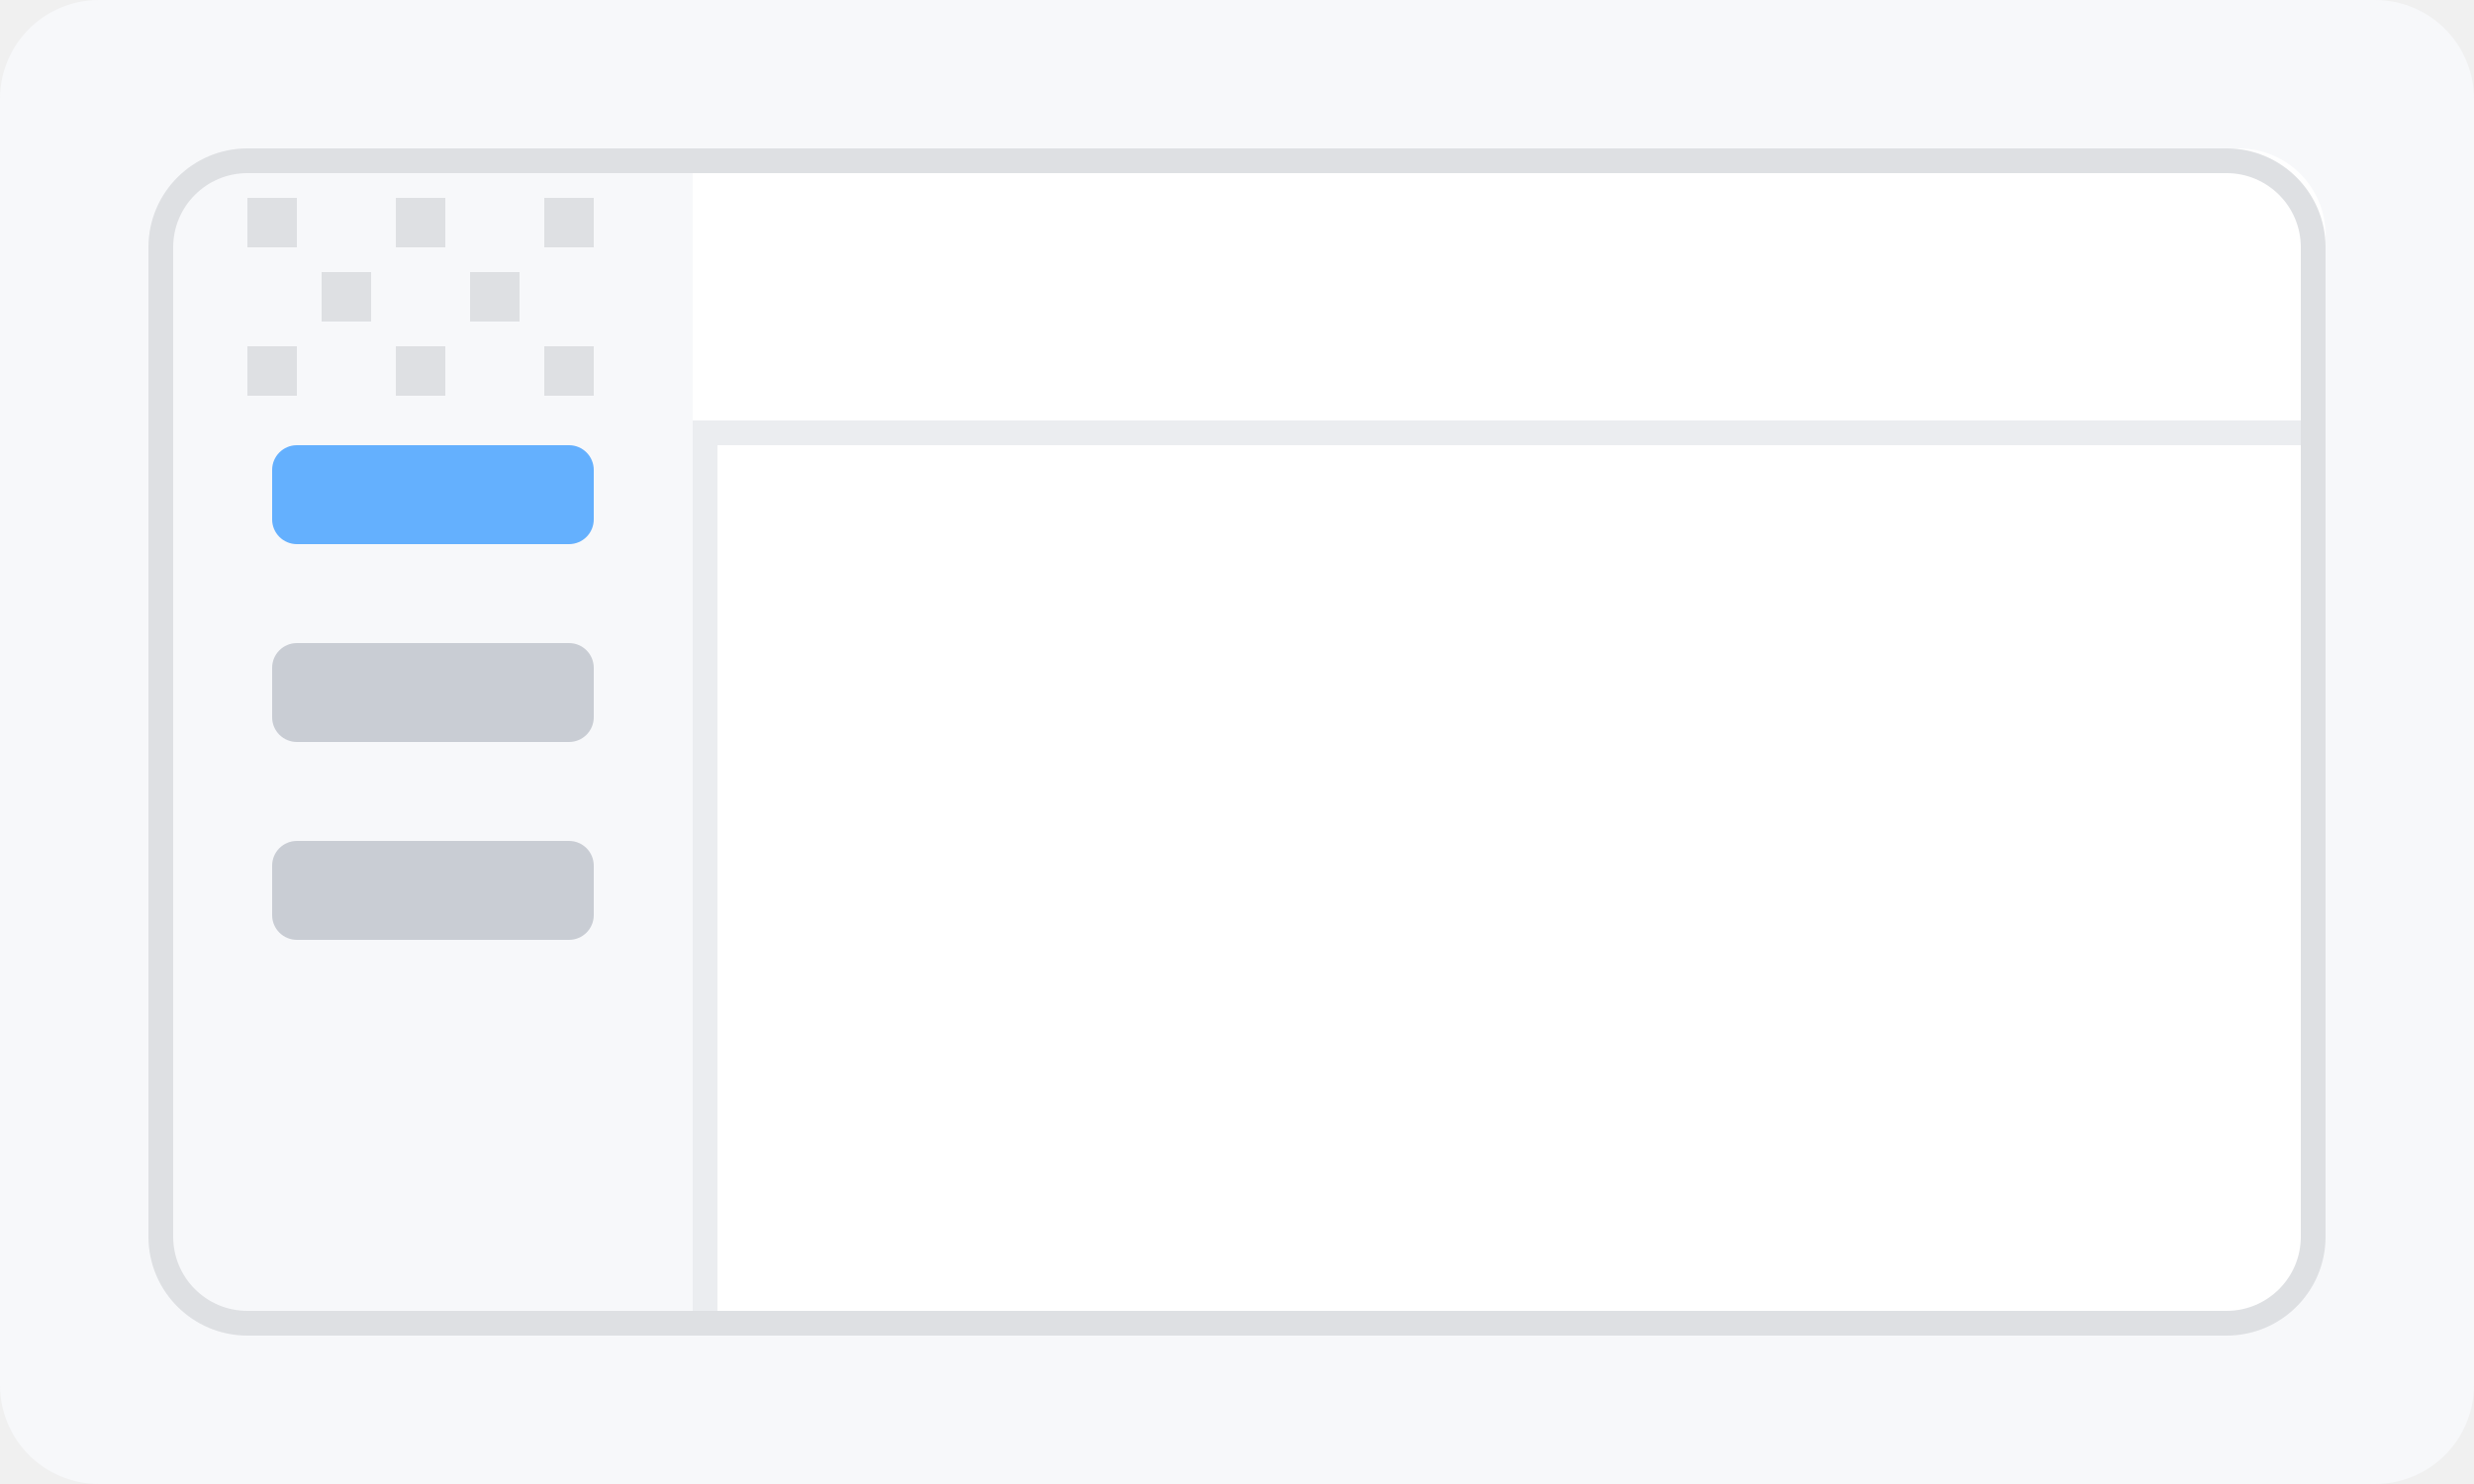
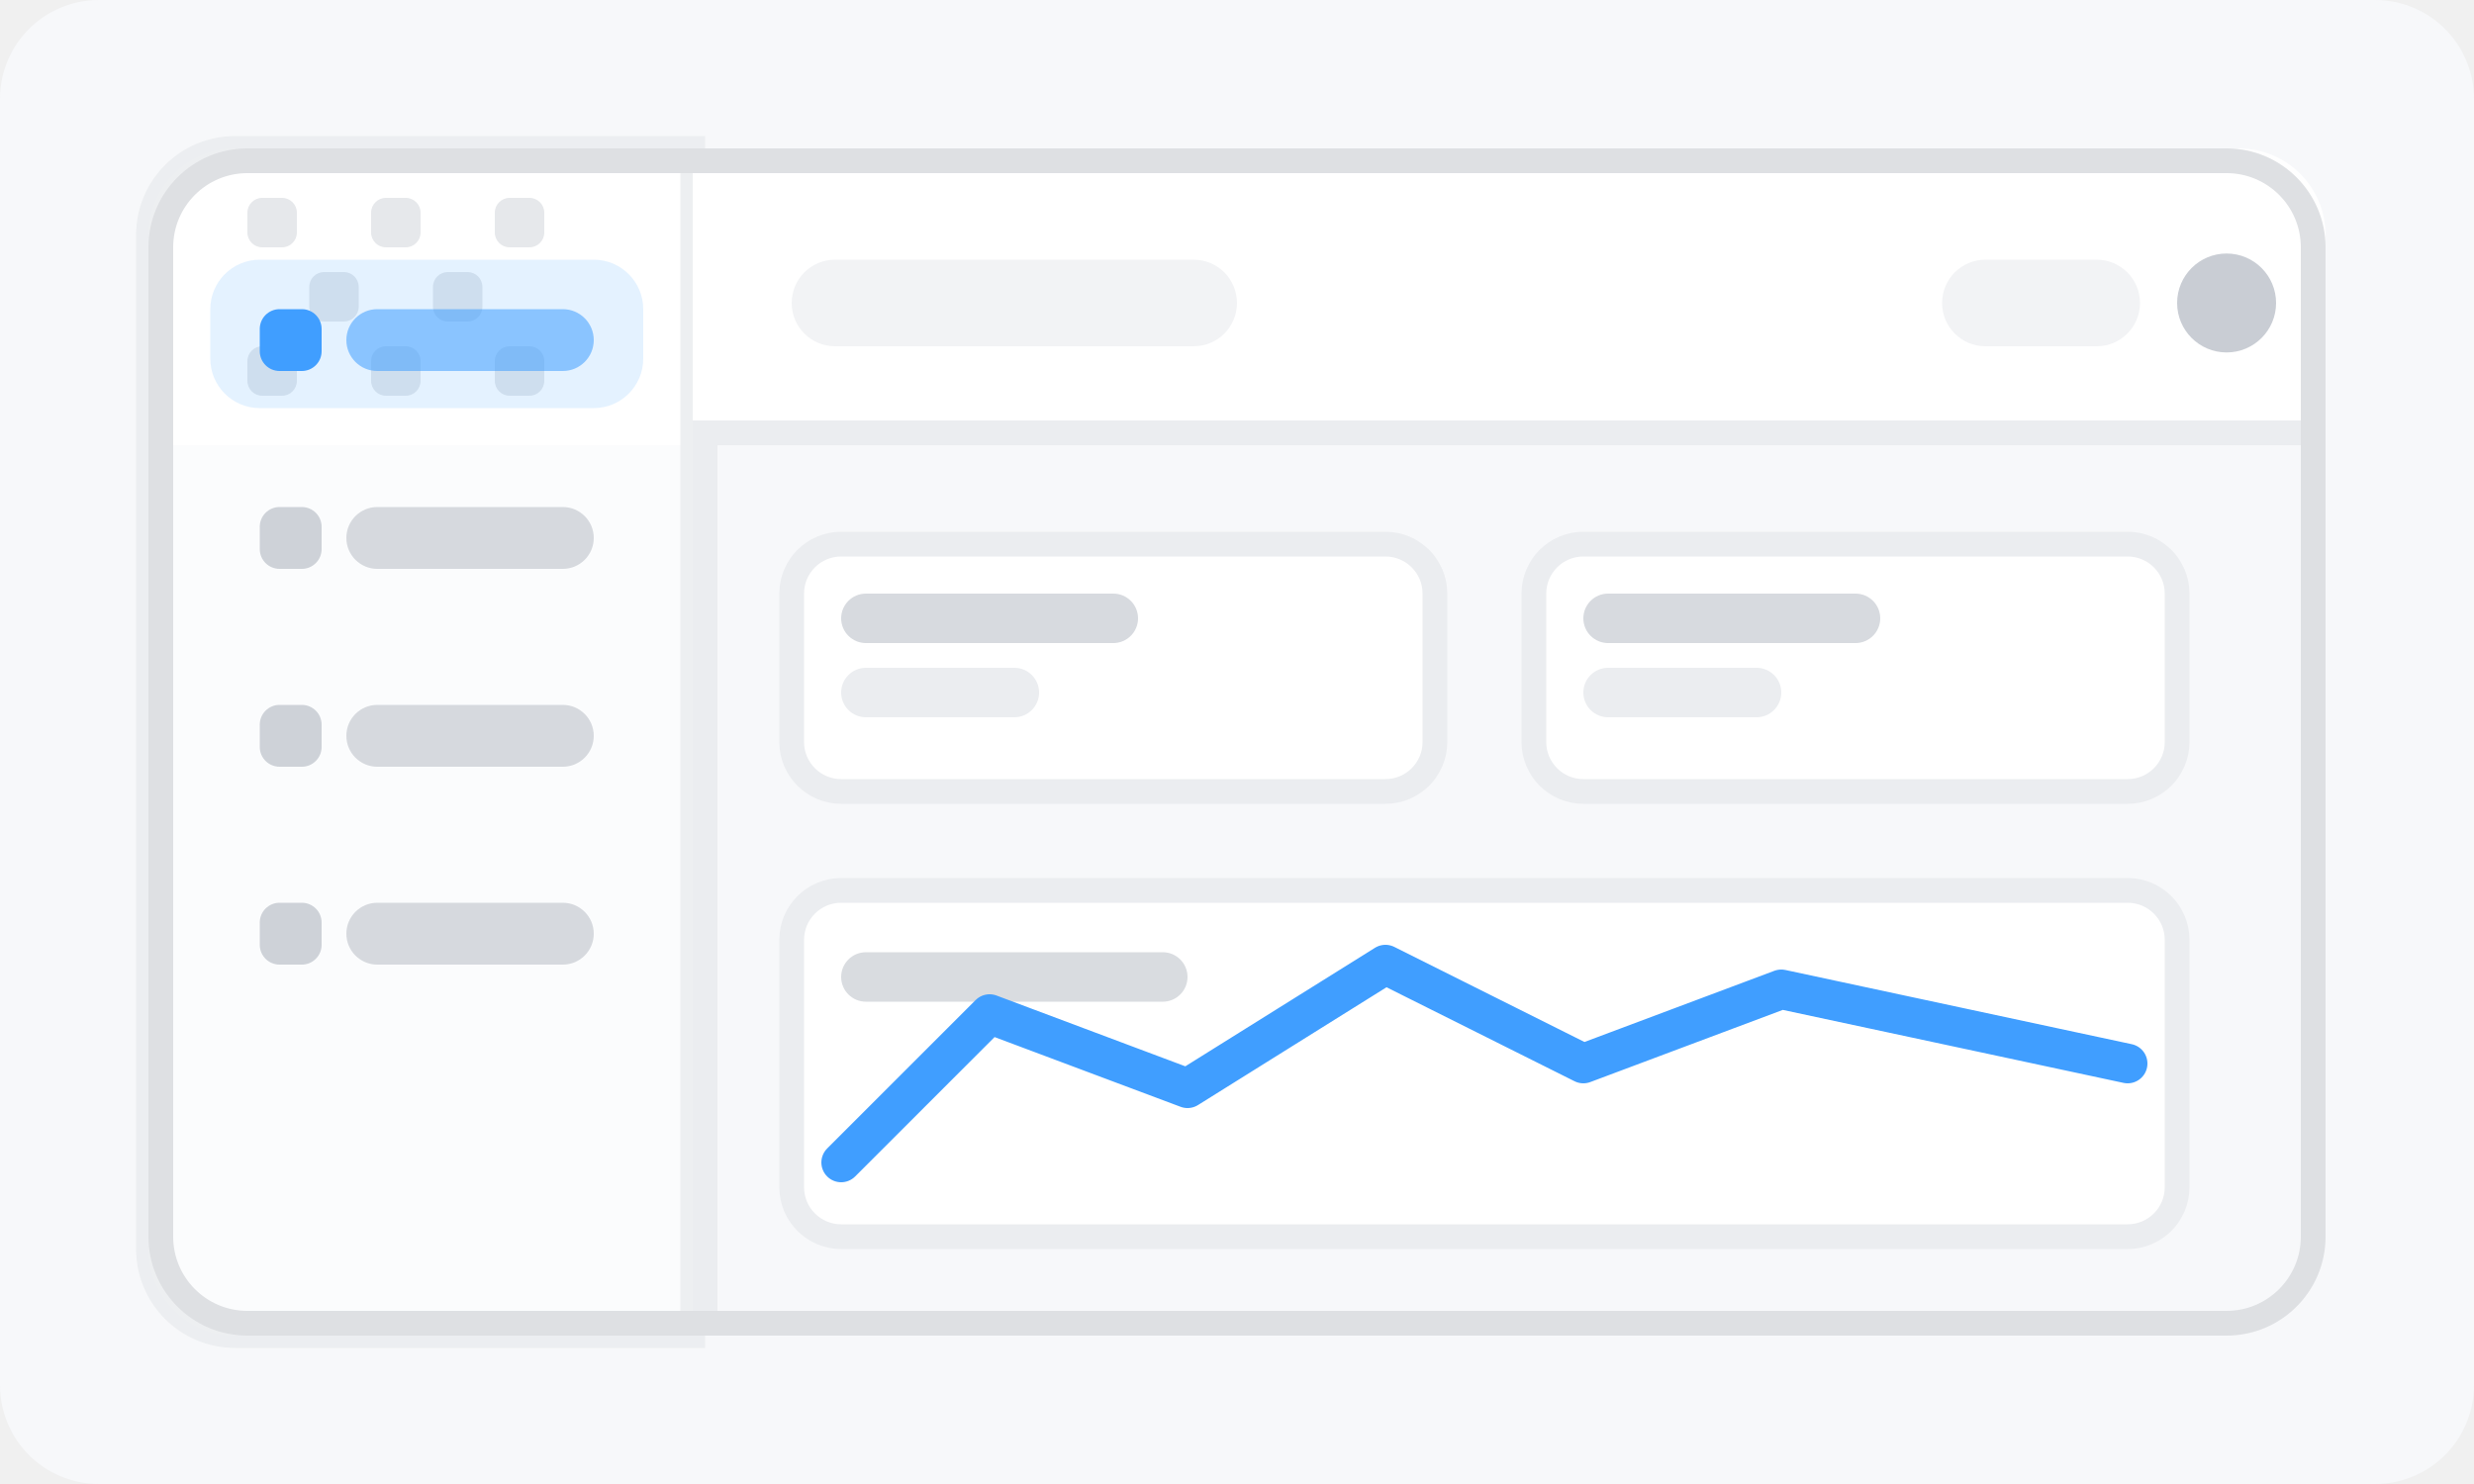
<svg xmlns="http://www.w3.org/2000/svg" width="100%" height="100%" viewBox="0 0 100 60" fill="none" preserveAspectRatio="none">
  <rect width="100" height="60" rx="4" fill="#F7F8FA" />
-   <rect x="6.5" y="6.5" width="87" height="47" rx="3.5" fill="white" />
-   <path d="M9.5 6H28V54H9.5C7.567 54 6 52.433 6 50.5V9.5C6 7.567 7.567 6 9.5 6Z" fill="#F7F8FA" />
-   <g fill="#DEE0E3">
-     <rect x="10" y="8" width="2" height="2" />
-     <rect x="16" y="8" width="2" height="2" />
-     <rect x="22" y="8" width="2" height="2" />
-     <rect x="13" y="11" width="2" height="2" />
-     <rect x="19" y="11" width="2" height="2" />
-     <rect x="10" y="14" width="2" height="2" />
-     <rect x="16" y="14" width="2" height="2" />
-     <rect x="22" y="14" width="2" height="2" />
+   <rect x="6.5" y="6.5" width="87" height="47" rx="3.5" fill="#FFFFFF" />
+   <rect x="6.5" y="18" width="87" height="36" fill="#F7F8FA" />
+   <path d="M9.5 6H28V54H9.5C7.567 54 6 52.433 6 50.5V9.5C6 7.567 7.567 6 9.5 6Z" fill="#FFFFFF" fill-opacity="0.55" stroke="#EBEDF0" stroke-opacity="0.9" />
+   <g fill="#C9CDD4" fill-opacity="0.45">
+     <rect x="10" y="8" width="2" height="2" rx="0.6" />
+     <rect x="15" y="8" width="2" height="2" rx="0.6" />
+     <rect x="20" y="8" width="2" height="2" rx="0.6" />
+     <rect x="12.5" y="11" width="2" height="2" rx="0.6" />
+     <rect x="17.5" y="11" width="2" height="2" rx="0.6" />
+     <rect x="10" y="14" width="2" height="2" rx="0.6" />
+     <rect x="15" y="14" width="2" height="2" rx="0.6" />
+     <rect x="20" y="14" width="2" height="2" rx="0.6" />
  </g>
  <rect x="28" y="6" width="1" height="48" fill="#EBEDF0" />
-   <path d="M28 6H90.5C92.433 6 94 7.567 94 9.5V18H28V6Z" fill="white" />
+   <path d="M28 6H90.5C92.433 6 94 7.567 94 9.5V18H28V6Z" fill="#FFFFFF" />
  <rect x="28" y="17" width="66" height="1" fill="#EBEDF0" />
-   <rect x="11" y="18" width="13" height="4" rx="1" fill="#409EFF" fill-opacity="0.8" />
-   <rect x="11" y="26" width="13" height="4" rx="1" fill="#C9CDD4" />
-   <rect x="11" y="34" width="13" height="4" rx="1" fill="#C9CDD4" />
-   <rect x="6.5" y="6.5" width="87" height="47" rx="3.5" stroke="#DEE0E3" fill="none" />
+   <rect x="32" y="10.5" width="18" height="3.5" rx="1.75" fill="#F2F3F5" />
+   <rect x="78.5" y="10.5" width="8" height="3.5" rx="1.75" fill="#F2F3F5" />
+   <circle cx="90" cy="12.25" r="2" fill="#C9CDD4" />
+   <rect x="8.5" y="10.5" width="17.5" height="6" rx="2" fill="#409EFF" fill-opacity="0.14" />
+   <rect x="10.5" y="12.5" width="2.5" height="2.5" rx="0.8" fill="#409EFF" />
+   <rect x="14" y="12.5" width="10" height="2.5" rx="1.25" fill="#409EFF" fill-opacity="0.55" />
+   <rect x="10.5" y="20.5" width="2.5" height="2.5" rx="0.8" fill="#C9CDD4" fill-opacity="0.9" />
+   <rect x="14" y="20.5" width="10" height="2.5" rx="1.25" fill="#C9CDD4" fill-opacity="0.75" />
+   <rect x="10.5" y="28.5" width="2.5" height="2.5" rx="0.8" fill="#C9CDD4" fill-opacity="0.9" />
+   <rect x="14" y="28.5" width="10" height="2.5" rx="1.25" fill="#C9CDD4" fill-opacity="0.75" />
+   <rect x="10.5" y="36.5" width="2.5" height="2.5" rx="0.8" fill="#C9CDD4" fill-opacity="0.9" />
+   <rect x="14" y="36.5" width="10" height="2.5" rx="1.25" fill="#C9CDD4" fill-opacity="0.75" />
+   <rect x="32" y="22" width="26" height="10" rx="2" fill="#FFFFFF" stroke="#EBEDF0" />
+   <rect x="34" y="24" width="12" height="2" rx="1" fill="#C9CDD4" fill-opacity="0.75" />
+   <rect x="34" y="27" width="8" height="2" rx="1" fill="#EBEDF0" />
+   <rect x="62" y="22" width="26" height="10" rx="2" fill="#FFFFFF" stroke="#EBEDF0" />
+   <rect x="64" y="24" width="12" height="2" rx="1" fill="#C9CDD4" fill-opacity="0.75" />
+   <rect x="64" y="27" width="8" height="2" rx="1" fill="#EBEDF0" />
+   <rect x="32" y="36" width="56" height="14" rx="2" fill="#FFFFFF" stroke="#EBEDF0" />
+   <rect x="34" y="38.5" width="14" height="2" rx="1" fill="#C9CDD4" fill-opacity="0.7" />
+   <path d="M34 47 L40 41 L48 44 L56 39 L64 43 L72 40 L86 43" stroke="#409EFF" stroke-width="1.6" stroke-linecap="round" stroke-linejoin="round" />
+   <rect x="6.5" y="6.5" width="87" height="47" rx="3.5" stroke="#DEE0E3" />
</svg>
